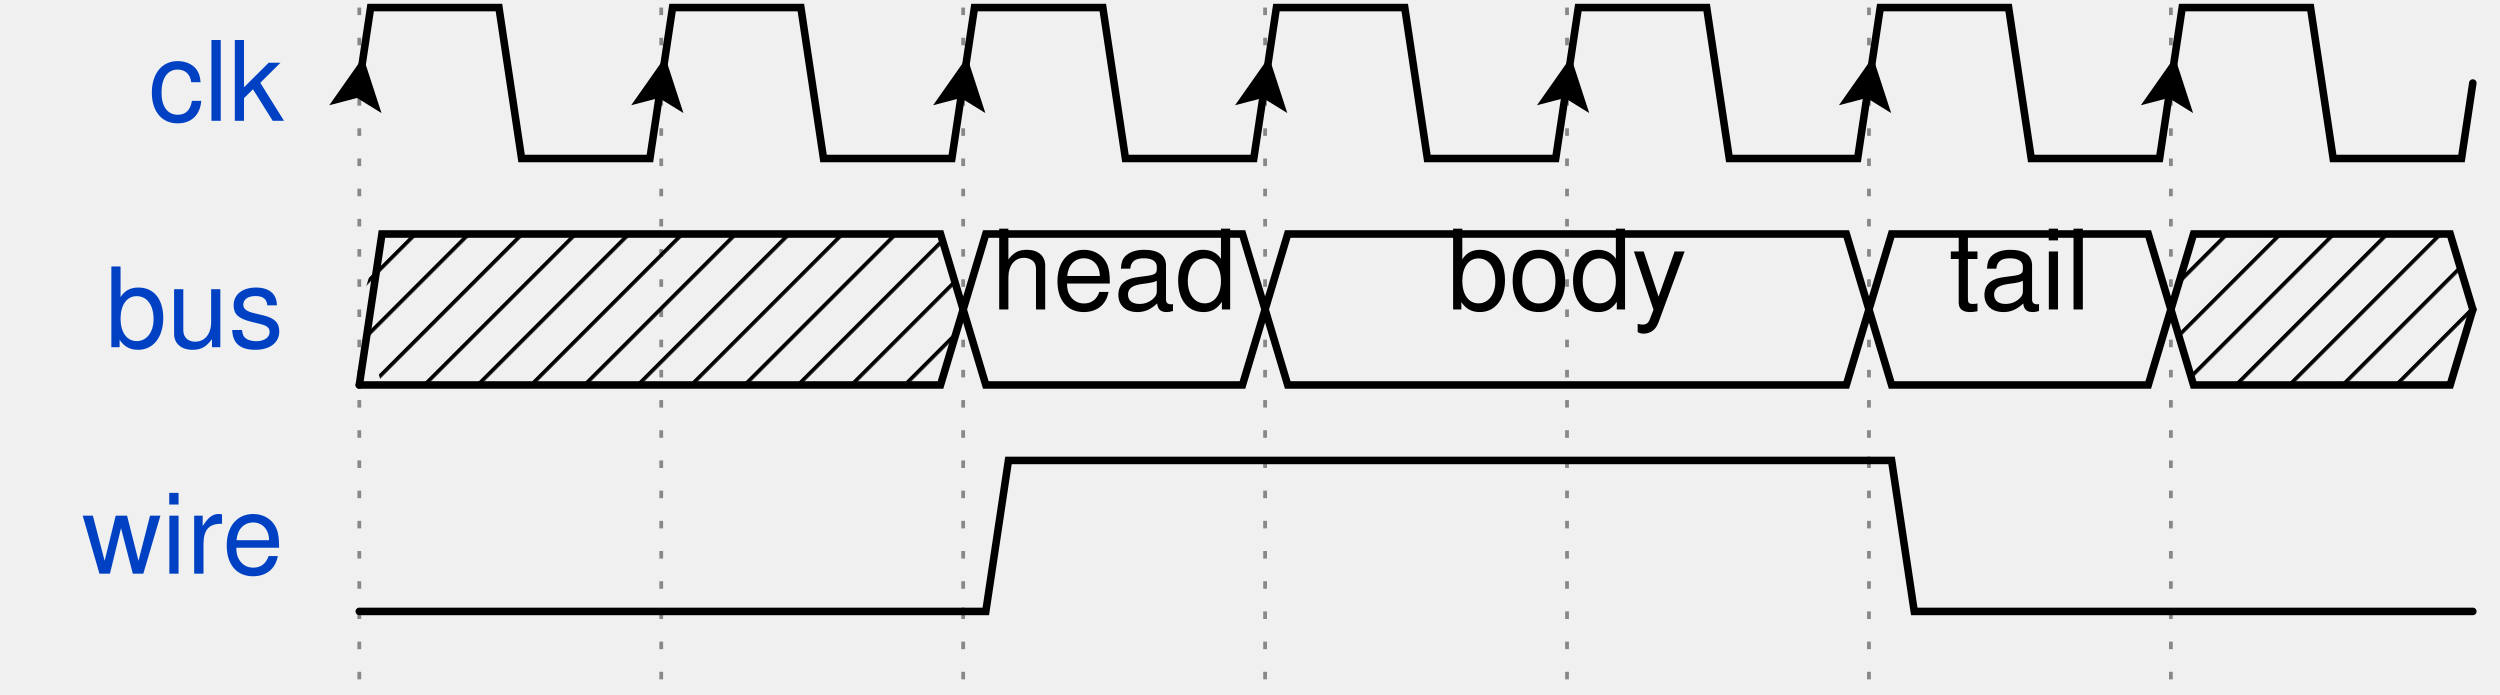
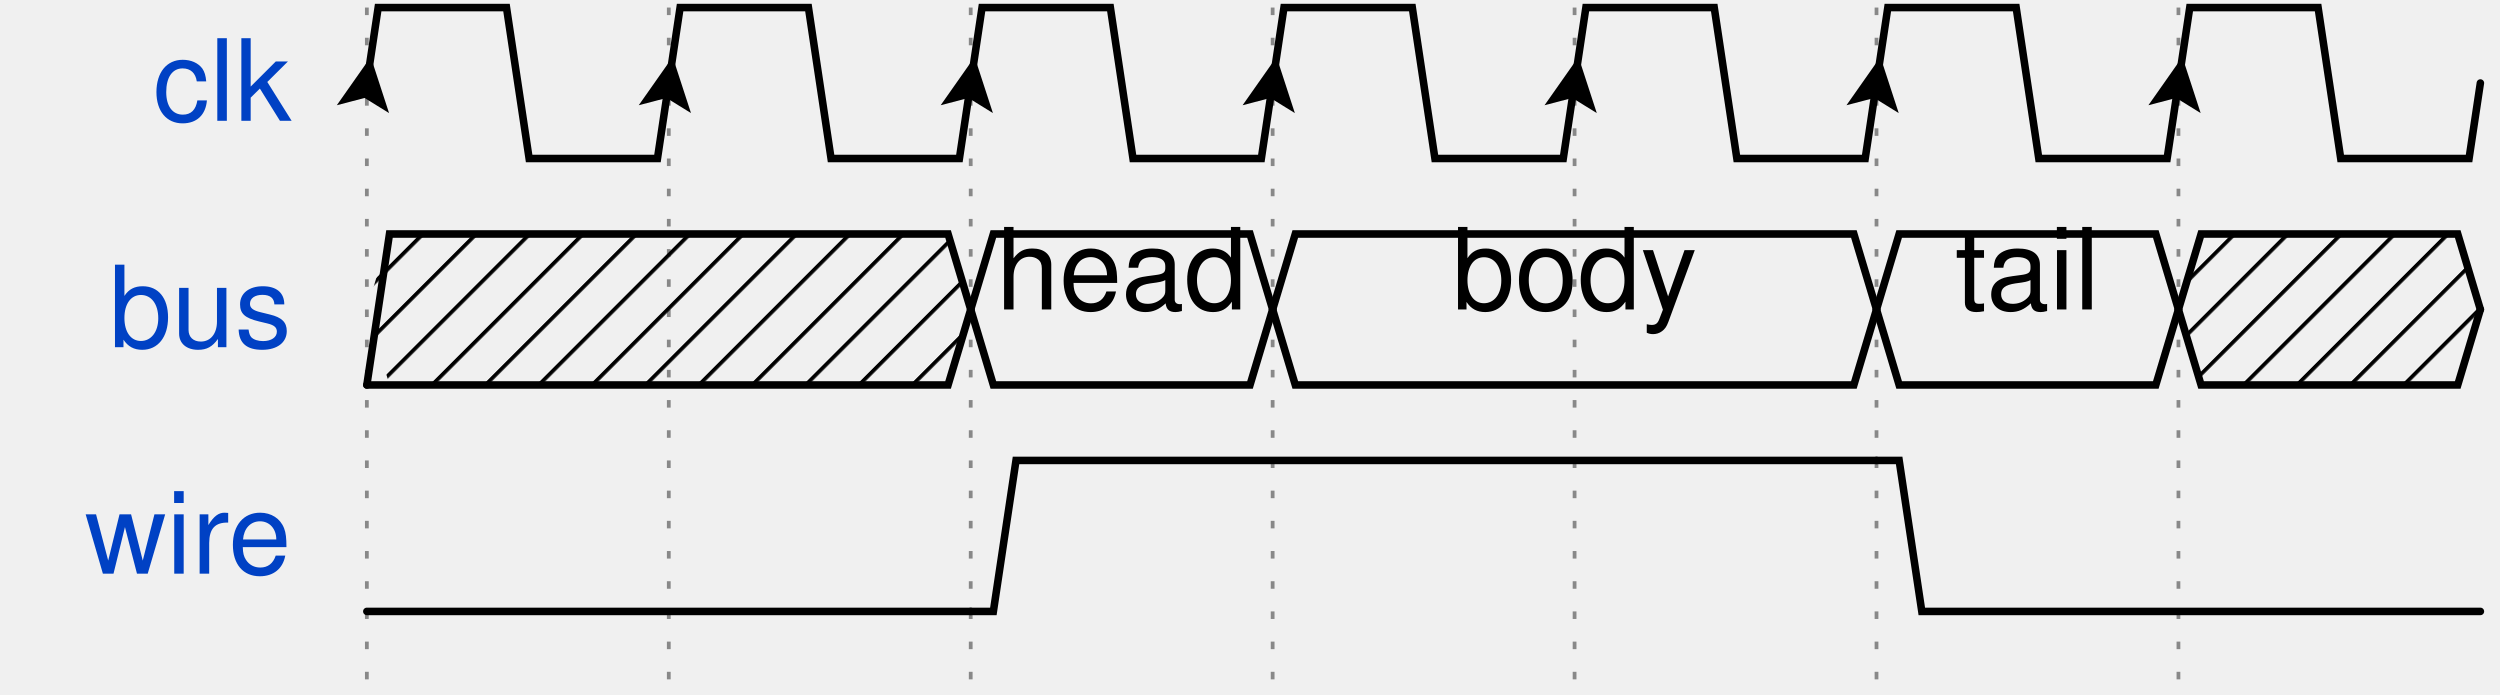
- <svg xmlns="http://www.w3.org/2000/svg" width="324" height="90.0" viewBox="-1 -1 326 92.0">
+ <svg xmlns="http://www.w3.org/2000/svg" width="324" height="90.0" viewBox="-1 -1 326 92.0" overflow="hidden">
  <style>
- text{font-size:11pt;
+ text{font-size:15px;
    font-style:normal;
    font-variant:normal;
    font-weight:normal;
    font-stretch:normal;
    text-align:center;
    fill-opacity:1;
-     font-family:Helvetica}
+     font-family:helvetica}
.muted{fill:#aaa}
.warning{fill:#f6b900}
.error{fill:#f60000}
.info{fill:#0041c4}
.success{fill:#00ab00}
.h1{font-size:33pt;font-weight:bold}
.h2{font-size:27pt;font-weight:bold}
.h3{font-size:20pt;font-weight:bold}
.h4{font-size:14pt;font-weight:bold}
.h5{font-size:11pt;font-weight:bold}
.h6{font-size:8pt;font-weight:bold}
.path{fill:none;
    stroke:#000;
    stroke-width:1;
    stroke-linecap:round;
    stroke-linejoin:miter;
    stroke-miterlimit:4;
    stroke-opacity:1;
    stroke-dasharray:none}
.stripe{fill:none;
    stroke:#000;
    stroke-width:0.5;
    stroke-linecap:round;
    stroke-linejoin:miter;
    stroke-miterlimit:4;
    stroke-opacity:1;
    stroke-dasharray:none}
.arrow{fill:#000000;fill-opacity:1;stroke:none}
.hide{fill:#ffffff;fill-opacity:1;stroke:2}
.s3 &gt; polygon {fill:#ffffb4;fill-opacity:1,stroke:none}
.s4 &gt; polygon {fill:#ffe0b9;fill-opacity:1,stroke:none}
.s5 &gt; polygon {fill:#b9e0ff;fill-opacity:1,stroke:none}
.ticks {stroke: rgb(136, 136, 136); stroke-width: 0.5; stroke-dasharray: 1,3;}
.edges {fill:none;stroke:#00F;stroke-width:1}
.edges.arrowhead {marker-start:url(#arrow); overflow:visible;}
.edges.arrowtail {marker-end:url(#arrow); overflow:visible;}
+ .edges + text {font-size:10px; filter: url(#solid); transform: translate(0, 2.5px);}
</style>
  <defs>
    <pattern id="diagonalHatch" width="5" height="5" patternTransform="rotate(45 0 0)" patternUnits="userSpaceOnUse">
      <line x1="0" y1="0" x2="0" y2="5" style="stroke:black; stroke-width:1" />
    </pattern>
    <marker id="arrow" viewBox="0 0 10 10" refX="10" refY="5" markerWidth="8" markerHeight="8" orient="auto-start-reverse" style="fill:#00F;">
      <path d="M 0 0 L 10 5 L 0 10 z" />
    </marker>
+     <filter x="0" y="0" width="1" height="1" id="solid">
+       <feFlood flood-color="white" />
+       <feComposite in="SourceGraphic" />
+     </filter>
  </defs>
  <g id="a">
-     <g id="ticks_3" transform="translate(44, 0)">
+     <g id="ticks_3" transform="translate(45, 0)">
      <path d="m0,0 0,90.0" class="ticks" />
      <path d="m40,0 0,90.0" class="ticks" />
      <path d="m80,0 0,90.0" class="ticks" />
      <path d="m120,0 0,90.0" class="ticks" />
      <path d="m160,0 0,90.0" class="ticks" />
      <path d="m200,0 0,90.0" class="ticks" />
      <path d="m240,0 0,90.0" class="ticks" />
    </g>
-     <g id="clk" transform="translate(44, 0)">
+     <g id="clk" transform="translate(45, 0)">
      <text x="-10" y="15" class="info" text-anchor="end" xml:space="preserve">clk</text>
      <g data-symbol="BRICKS.Pclk" transform="translate(0, 0)" class="s">
        <path d="M0,10.0 L1.5,0 L18.5,0 L21.5,20 L38.5,20 L40.0,10.0" class="path" />
        <path d="M 0 0 L 3.5 7 L 7 0 L 3.5 1.5z" transform="translate(-3.5, 6.5) rotate(-171.4692, 3.5, 3.5)" class="arrow" />
      </g>
      <g data-symbol="BRICKS.Pclk" transform="translate(40, 0)" class="s">
        <path d="M0,10.0 L1.5,0 L18.5,0 L21.5,20 L38.5,20 L40,10.0" class="path" />
        <path d="M 0 0 L 3.5 7 L 7 0 L 3.5 1.5z" transform="translate(-3.5, 6.5) rotate(-171.4692, 3.5, 3.5)" class="arrow" />
      </g>
      <g data-symbol="BRICKS.Pclk" transform="translate(80, 0)" class="s">
        <path d="M0,10.0 L1.5,0 L18.5,0 L21.5,20 L38.5,20 L40,10.0" class="path" />
        <path d="M 0 0 L 3.5 7 L 7 0 L 3.5 1.5z" transform="translate(-3.5, 6.5) rotate(-171.4692, 3.5, 3.5)" class="arrow" />
      </g>
      <g data-symbol="BRICKS.Pclk" transform="translate(120, 0)" class="s">
        <path d="M0,10.0 L1.5,0 L18.5,0 L21.5,20 L38.5,20 L40,10.0" class="path" />
        <path d="M 0 0 L 3.5 7 L 7 0 L 3.5 1.5z" transform="translate(-3.5, 6.5) rotate(-171.4692, 3.5, 3.5)" class="arrow" />
      </g>
      <g data-symbol="BRICKS.Pclk" transform="translate(160, 0)" class="s">
        <path d="M0,10.0 L1.5,0 L18.5,0 L21.5,20 L38.5,20 L40,10.0" class="path" />
        <path d="M 0 0 L 3.5 7 L 7 0 L 3.5 1.5z" transform="translate(-3.5, 6.5) rotate(-171.4692, 3.5, 3.5)" class="arrow" />
      </g>
      <g data-symbol="BRICKS.Pclk" transform="translate(200, 0)" class="s">
        <path d="M0,10.0 L1.5,0 L18.5,0 L21.5,20 L38.5,20 L40,10.0" class="path" />
        <path d="M 0 0 L 3.5 7 L 7 0 L 3.5 1.5z" transform="translate(-3.5, 6.5) rotate(-171.4692, 3.5, 3.5)" class="arrow" />
      </g>
      <g data-symbol="BRICKS.Pclk" transform="translate(240, 0)" class="s">
        <path d="M0,10.0 L1.5,0 L18.5,0 L21.5,20 L38.5,20 L40,10.0" class="path" />
        <path d="M 0 0 L 3.5 7 L 7 0 L 3.5 1.5z" transform="translate(-3.5, 6.5) rotate(-171.4692, 3.5, 3.5)" class="arrow" />
      </g>
    </g>
-     <g id="bus" transform="translate(44, 30.0)">
+     <g id="bus" transform="translate(45, 30.0)">
      <text x="-10" y="15" class="info" text-anchor="end" xml:space="preserve">bus</text>
      <g data-symbol="BRICKS.x" transform="translate(0, 0)" class="s">
        <polygon points="0,10.0 3,0 77.0,0 80.0,10.0 77.0,20 3,20 0,10.0 " fill="url(#diagonalHatch)" />
        <path d="M0,20 L3,0 L77.0,0 L80.0,10.0" class="path" />
        <path d="M0,20 L3,20 L77.0,20 L80.0,10.0" class="path" />
      </g>
      <g data-symbol="BRICKS.data" transform="translate(80, 0)" class="s">
        <polygon points="0,10.0 3,0 37,0 40,10.0 37,20 3,20 0,10.0 " fill="none" />
        <path d="M0,10.0 L3,0 L37,0 L40,10.0" class="path" />
        <path d="M0,10.0 L3,20 L37,20 L40,10.0" class="path" />
        <text x="20.0" y="10.0" text-anchor="middle" alignment-baseline="central">head</text>
      </g>
      <g data-symbol="BRICKS.data" transform="translate(120, 0)" class="s">
        <polygon points="0,10.0 3,0 77,0 80,10.0 77,20 3,20 0,10.0 " fill="none" />
        <path d="M0,10.0 L3,0 L77,0 L80,10.0" class="path" />
        <path d="M0,10.0 L3,20 L77,20 L80,10.0" class="path" />
        <text x="40.0" y="10.0" text-anchor="middle" alignment-baseline="central">body</text>
      </g>
      <g data-symbol="BRICKS.data" transform="translate(200, 0)" class="s">
        <polygon points="0,10.0 3,0 37,0 40,10.0 37,20 3,20 0,10.0 " fill="none" />
        <path d="M0,10.0 L3,0 L37,0 L40,10.0" class="path" />
        <path d="M0,10.0 L3,20 L37,20 L40,10.0" class="path" />
        <text x="20.0" y="10.0" text-anchor="middle" alignment-baseline="central">tail</text>
      </g>
      <g data-symbol="BRICKS.x" transform="translate(240, 0)" class="s">
        <polygon points="0,10.0 3,0 37,0 40,10.0 37,20 3,20 0,10.0 " fill="url(#diagonalHatch)" />
        <path d="M0,10.0 L3,0 L37,0 L40,10.0" class="path" />
        <path d="M0,10.0 L3,20 L37,20 L40,10.0" class="path" />
      </g>
    </g>
-     <g id="wire" transform="translate(44, 60.0)">
+     <g id="wire" transform="translate(45, 60.0)">
      <text x="-10" y="15" class="info" text-anchor="end" xml:space="preserve">wire</text>
      <g data-symbol="BRICKS.zero" transform="translate(0, 0)" class="s">
        <path d="M0,20 L3,20 L6,20 L80.0,20" class="path" />
      </g>
      <g data-symbol="BRICKS.one" transform="translate(80, 0)" class="s">
        <path d="M0,20 L3,20 L6,0 L120,0" class="path" />
      </g>
      <g data-symbol="BRICKS.zero" transform="translate(200, 0)" class="s">
        <path d="M0,0 L3,0 L6,20 L80,20" class="path" />
      </g>
    </g>
  </g>
-   <g id="edges" transform="translate(44, 0)">
+   <g id="edges" transform="translate(45, 0)">
</g>
</svg>
